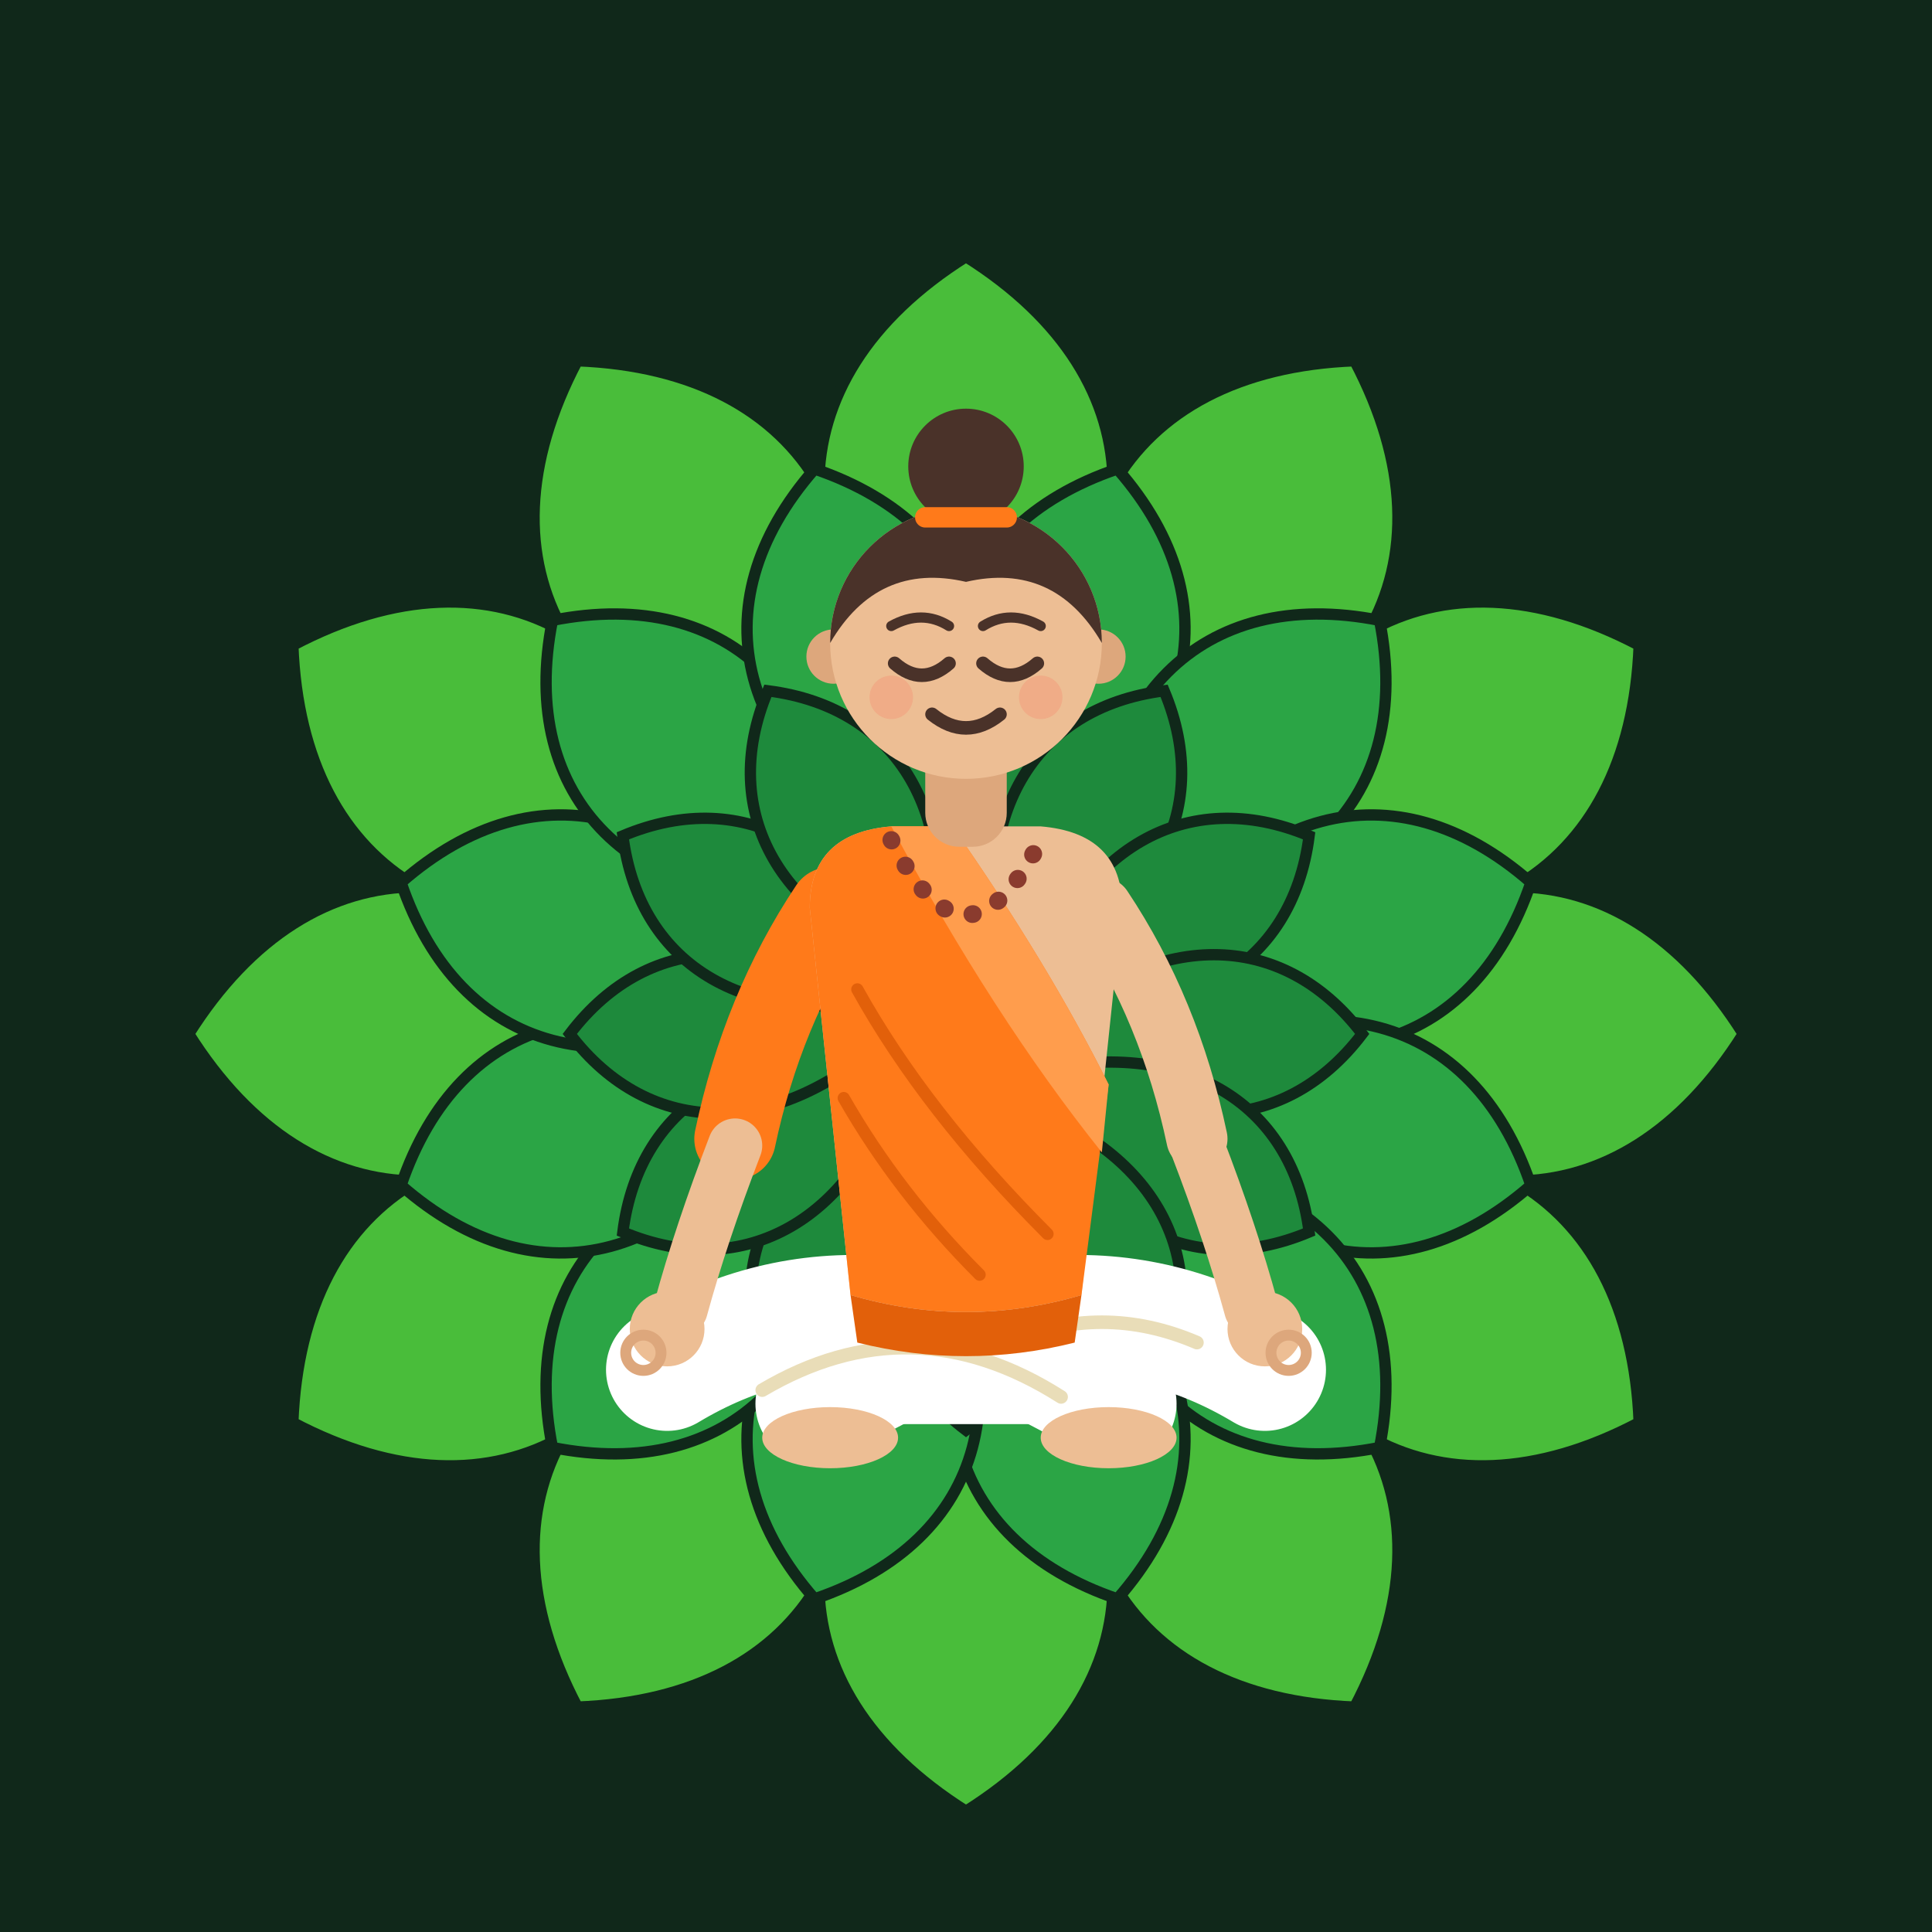
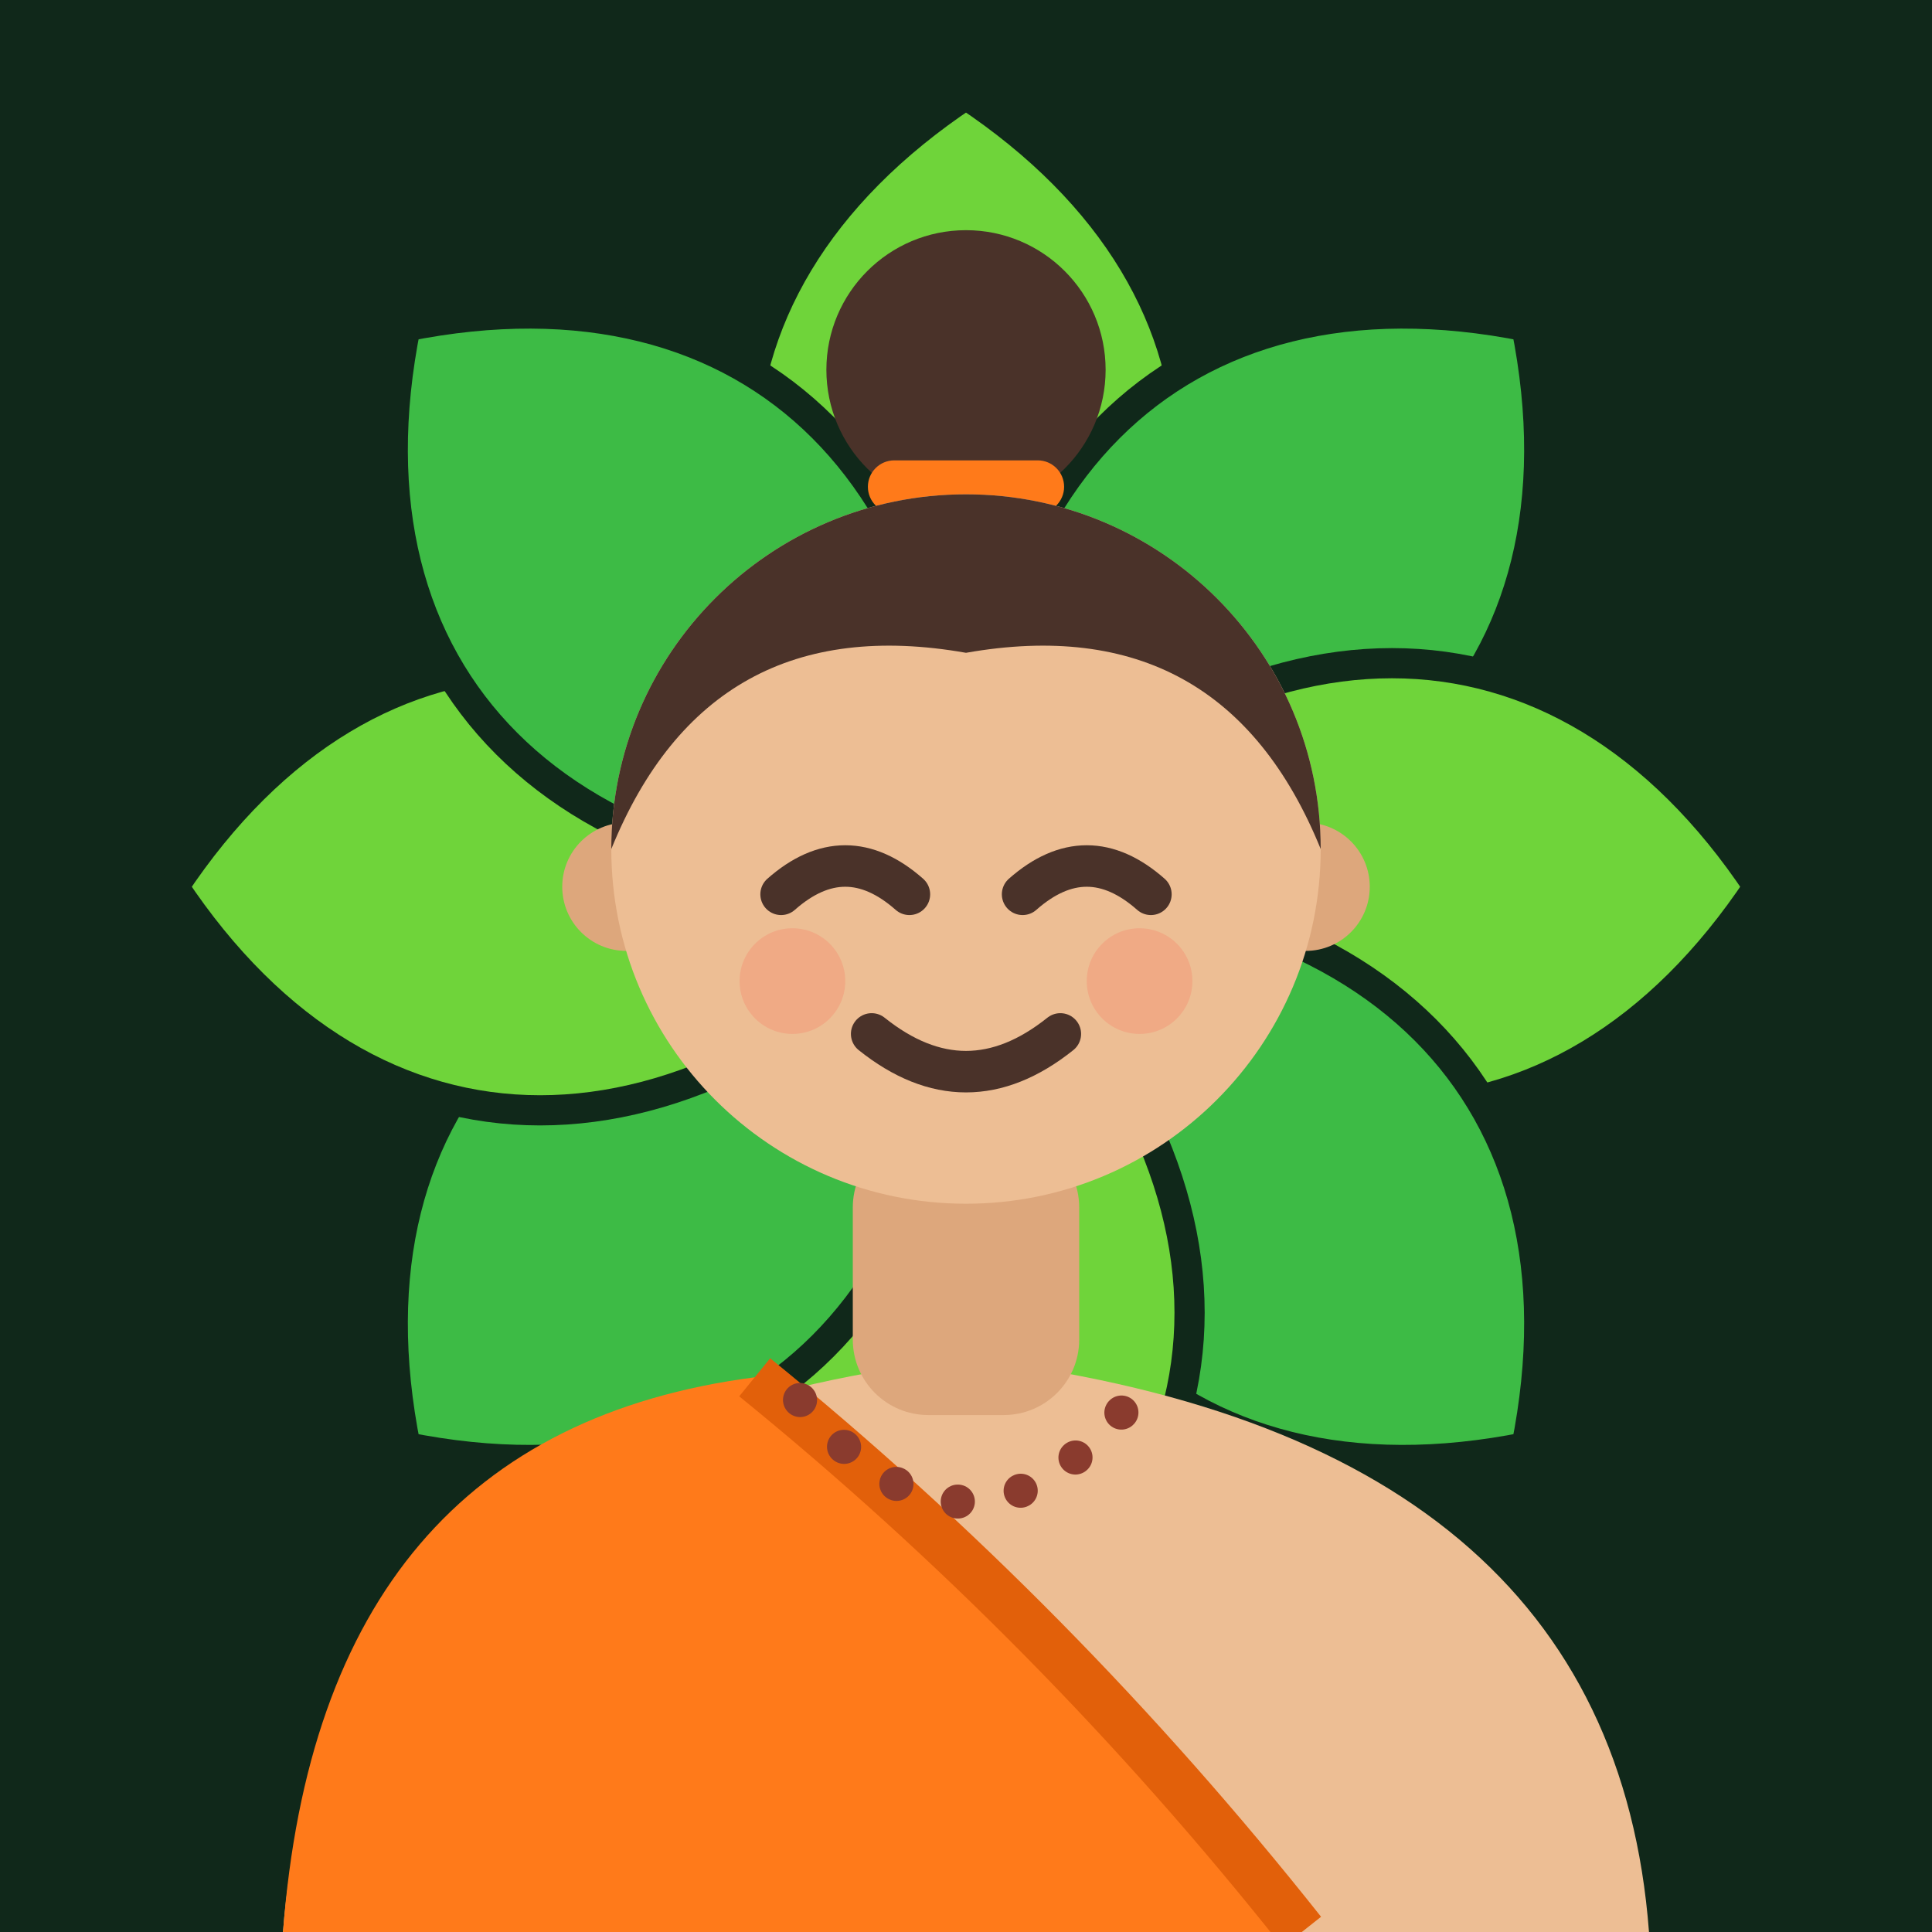
<svg xmlns="http://www.w3.org/2000/svg" viewBox="0 0 1024 1024" width="1024" height="1024">
  <rect width="1024" height="1024" fill="#10281A" />
-   <path d="M0 0C104 -91.7 104 -196.5 0 -262C-104 -196.5 -104 -91.7 0 0Z" transform="translate(512 548) rotate(0) translate(0 -150)" fill="#49BD3A" stroke="#10281A" stroke-width="6" />
-   <path d="M0 0C104 -91.7 104 -196.5 0 -262C-104 -196.5 -104 -91.7 0 0Z" transform="translate(512 548) rotate(30) translate(0 -150)" fill="#49BD3A" stroke="#10281A" stroke-width="6" />
-   <path d="M0 0C104 -91.7 104 -196.5 0 -262C-104 -196.5 -104 -91.7 0 0Z" transform="translate(512 548) rotate(60) translate(0 -150)" fill="#49BD3A" stroke="#10281A" stroke-width="6" />
-   <path d="M0 0C104 -91.7 104 -196.5 0 -262C-104 -196.5 -104 -91.7 0 0Z" transform="translate(512 548) rotate(90) translate(0 -150)" fill="#49BD3A" stroke="#10281A" stroke-width="6" />
-   <path d="M0 0C104 -91.7 104 -196.5 0 -262C-104 -196.5 -104 -91.7 0 0Z" transform="translate(512 548) rotate(120) translate(0 -150)" fill="#49BD3A" stroke="#10281A" stroke-width="6" />
-   <path d="M0 0C104 -91.7 104 -196.5 0 -262C-104 -196.5 -104 -91.7 0 0Z" transform="translate(512 548) rotate(150) translate(0 -150)" fill="#49BD3A" stroke="#10281A" stroke-width="6" />
-   <path d="M0 0C104 -91.7 104 -196.5 0 -262C-104 -196.5 -104 -91.7 0 0Z" transform="translate(512 548) rotate(180) translate(0 -150)" fill="#49BD3A" stroke="#10281A" stroke-width="6" />
-   <path d="M0 0C104 -91.7 104 -196.5 0 -262C-104 -196.5 -104 -91.7 0 0Z" transform="translate(512 548) rotate(210) translate(0 -150)" fill="#49BD3A" stroke="#10281A" stroke-width="6" />
-   <path d="M0 0C104 -91.7 104 -196.5 0 -262C-104 -196.5 -104 -91.7 0 0Z" transform="translate(512 548) rotate(240) translate(0 -150)" fill="#49BD3A" stroke="#10281A" stroke-width="6" />
-   <path d="M0 0C104 -91.7 104 -196.5 0 -262C-104 -196.5 -104 -91.7 0 0Z" transform="translate(512 548) rotate(270) translate(0 -150)" fill="#49BD3A" stroke="#10281A" stroke-width="6" />
-   <path d="M0 0C104 -91.7 104 -196.5 0 -262C-104 -196.5 -104 -91.7 0 0Z" transform="translate(512 548) rotate(300) translate(0 -150)" fill="#49BD3A" stroke="#10281A" stroke-width="6" />
-   <path d="M0 0C104 -91.7 104 -196.5 0 -262C-104 -196.5 -104 -91.7 0 0Z" transform="translate(512 548) rotate(330) translate(0 -150)" fill="#49BD3A" stroke="#10281A" stroke-width="6" />
-   <path d="M0 0C80 -74.9 80 -160.5 0 -214C-80 -160.5 -80 -74.9 0 0Z" transform="translate(512 548) rotate(15) translate(0 -96)" fill="#2BA545" stroke="#10281A" stroke-width="6" />
-   <path d="M0 0C80 -74.9 80 -160.5 0 -214C-80 -160.5 -80 -74.9 0 0Z" transform="translate(512 548) rotate(45) translate(0 -96)" fill="#2BA545" stroke="#10281A" stroke-width="6" />
-   <path d="M0 0C80 -74.9 80 -160.5 0 -214C-80 -160.5 -80 -74.9 0 0Z" transform="translate(512 548) rotate(75) translate(0 -96)" fill="#2BA545" stroke="#10281A" stroke-width="6" />
-   <path d="M0 0C80 -74.9 80 -160.5 0 -214C-80 -160.5 -80 -74.9 0 0Z" transform="translate(512 548) rotate(105) translate(0 -96)" fill="#2BA545" stroke="#10281A" stroke-width="6" />
-   <path d="M0 0C80 -74.9 80 -160.5 0 -214C-80 -160.5 -80 -74.9 0 0Z" transform="translate(512 548) rotate(135) translate(0 -96)" fill="#2BA545" stroke="#10281A" stroke-width="6" />
-   <path d="M0 0C80 -74.9 80 -160.5 0 -214C-80 -160.5 -80 -74.9 0 0Z" transform="translate(512 548) rotate(165) translate(0 -96)" fill="#2BA545" stroke="#10281A" stroke-width="6" />
-   <path d="M0 0C80 -74.9 80 -160.5 0 -214C-80 -160.5 -80 -74.9 0 0Z" transform="translate(512 548) rotate(195) translate(0 -96)" fill="#2BA545" stroke="#10281A" stroke-width="6" />
-   <path d="M0 0C80 -74.9 80 -160.5 0 -214C-80 -160.5 -80 -74.9 0 0Z" transform="translate(512 548) rotate(225) translate(0 -96)" fill="#2BA545" stroke="#10281A" stroke-width="6" />
-   <path d="M0 0C80 -74.9 80 -160.5 0 -214C-80 -160.5 -80 -74.9 0 0Z" transform="translate(512 548) rotate(255) translate(0 -96)" fill="#2BA545" stroke="#10281A" stroke-width="6" />
-   <path d="M0 0C80 -74.9 80 -160.5 0 -214C-80 -160.5 -80 -74.9 0 0Z" transform="translate(512 548) rotate(285) translate(0 -96)" fill="#2BA545" stroke="#10281A" stroke-width="6" />
-   <path d="M0 0C80 -74.9 80 -160.5 0 -214C-80 -160.5 -80 -74.9 0 0Z" transform="translate(512 548) rotate(315) translate(0 -96)" fill="#2BA545" stroke="#10281A" stroke-width="6" />
-   <path d="M0 0C80 -74.9 80 -160.5 0 -214C-80 -160.5 -80 -74.9 0 0Z" transform="translate(512 548) rotate(345) translate(0 -96)" fill="#2BA545" stroke="#10281A" stroke-width="6" />
-   <path d="M0 0C56 -59.5 56 -127.5 0 -170C-56 -127.5 -56 -59.5 0 0Z" transform="translate(512 548) rotate(0) translate(0 -40)" fill="#1E8A3C" stroke="#10281A" stroke-width="6" />
-   <path d="M0 0C56 -59.5 56 -127.5 0 -170C-56 -127.5 -56 -59.5 0 0Z" transform="translate(512 548) rotate(30) translate(0 -40)" fill="#1E8A3C" stroke="#10281A" stroke-width="6" />
-   <path d="M0 0C56 -59.5 56 -127.5 0 -170C-56 -127.5 -56 -59.5 0 0Z" transform="translate(512 548) rotate(60) translate(0 -40)" fill="#1E8A3C" stroke="#10281A" stroke-width="6" />
-   <path d="M0 0C56 -59.5 56 -127.5 0 -170C-56 -127.5 -56 -59.5 0 0Z" transform="translate(512 548) rotate(90) translate(0 -40)" fill="#1E8A3C" stroke="#10281A" stroke-width="6" />
-   <path d="M0 0C56 -59.5 56 -127.5 0 -170C-56 -127.5 -56 -59.5 0 0Z" transform="translate(512 548) rotate(120) translate(0 -40)" fill="#1E8A3C" stroke="#10281A" stroke-width="6" />
-   <path d="M0 0C56 -59.5 56 -127.5 0 -170C-56 -127.5 -56 -59.5 0 0Z" transform="translate(512 548) rotate(150) translate(0 -40)" fill="#1E8A3C" stroke="#10281A" stroke-width="6" />
-   <path d="M0 0C56 -59.5 56 -127.5 0 -170C-56 -127.5 -56 -59.5 0 0Z" transform="translate(512 548) rotate(180) translate(0 -40)" fill="#1E8A3C" stroke="#10281A" stroke-width="6" />
-   <path d="M0 0C56 -59.5 56 -127.5 0 -170C-56 -127.5 -56 -59.5 0 0Z" transform="translate(512 548) rotate(210) translate(0 -40)" fill="#1E8A3C" stroke="#10281A" stroke-width="6" />
-   <path d="M0 0C56 -59.5 56 -127.5 0 -170C-56 -127.5 -56 -59.5 0 0Z" transform="translate(512 548) rotate(240) translate(0 -40)" fill="#1E8A3C" stroke="#10281A" stroke-width="6" />
-   <path d="M0 0C56 -59.5 56 -127.5 0 -170C-56 -127.5 -56 -59.5 0 0Z" transform="translate(512 548) rotate(270) translate(0 -40)" fill="#1E8A3C" stroke="#10281A" stroke-width="6" />
-   <path d="M0 0C56 -59.5 56 -127.5 0 -170C-56 -127.5 -56 -59.5 0 0Z" transform="translate(512 548) rotate(300) translate(0 -40)" fill="#1E8A3C" stroke="#10281A" stroke-width="6" />
-   <path d="M0 0C56 -59.5 56 -127.5 0 -170C-56 -127.5 -56 -59.5 0 0Z" transform="translate(512 548) rotate(330) translate(0 -40)" fill="#1E8A3C" stroke="#10281A" stroke-width="6" />
-   <g transform="translate(152 150) scale(3.6)">
-     <path d="M66 150Q100 134 134 150L128 168L72 168Z" fill="#FFFFFF" />
-     <path d="M56 160Q86 142 122 165" stroke="#FFFFFF" stroke-width="18" stroke-linecap="round" fill="none" />
-     <path d="M144 160Q114 142 78 165" stroke="#FFFFFF" stroke-width="18" stroke-linecap="round" fill="none" />
-     <path d="M70 163Q92 150 114 164" stroke="#E9DDB8" stroke-width="2" stroke-linecap="round" fill="none" />
-     <path d="M134 156Q120 150 106 156" stroke="#E9DDB8" stroke-width="2" stroke-linecap="round" fill="none" />
-     <ellipse cx="80" cy="170" rx="10" ry="4.5" fill="#EDBE94" />
-     <ellipse cx="121" cy="170" rx="10" ry="4.5" fill="#EDBE94" />
-     <path d="M80 92Q70 107 66 126" stroke="#FF7A1A" stroke-width="12" stroke-linecap="round" fill="none" />
-     <path d="M120 92Q130 107 134 126" stroke="#EDBE94" stroke-width="9" stroke-linecap="round" fill="none" />
-     <path d="M66 127Q61 140 58 151" stroke="#EDBE94" stroke-width="8" stroke-linecap="round" fill="none" />
-     <path d="M134 127Q139 140 142 151" stroke="#EDBE94" stroke-width="8" stroke-linecap="round" fill="none" />
-     <circle cx="56" cy="154" r="5.5" fill="#EDBE94" />
-     <circle cx="144" cy="154" r="5.5" fill="#EDBE94" />
-     <circle cx="52.5" cy="157.5" r="2.6" fill="none" stroke="#DDA77C" stroke-width="1.6" />
-     <circle cx="147.5" cy="157.5" r="2.6" fill="none" stroke="#DDA77C" stroke-width="1.6" />
-     <path d="M77 92Q77 81 89 80L111 80Q123 81 123 92L117 149Q100 154 83 149Z" fill="#EDBE94" />
-     <path d="M77 92Q77 81 89 80L98 80Q112 100 121 118L117 149Q100 154 83 149Z" fill="#FF7A1A" />
-     <path d="M89 80L98 80Q112 100 121 118L120 128Q104 108 89 80Z" fill="#FF9D4D" />
-     <path d="M84 104Q94 122 112 140M82 120Q90 134 102 146" stroke="#E2600A" stroke-width="1.8" stroke-linecap="round" fill="none" />
-     <path d="M83 149Q100 154 117 149L116 156Q100 160 84 156Z" fill="#E2600A" />
-     <rect x="94" y="66" width="12" height="17" rx="5" fill="#DDA77C" />
-     <path d="M89 82Q100 104 111 82" stroke="#8A3B2E" stroke-width="2.6" stroke-linecap="round" stroke-dasharray="0.1 4.2" fill="none" />
-     <circle cx="80.5" cy="55" r="4" fill="#DDA77C" />
-     <circle cx="119.5" cy="55" r="4" fill="#DDA77C" />
-     <circle cx="100" cy="53" r="20" fill="#EDBE94" />
-     <path d="M80 53A20 20 0 0 1 120 53Q113 41 100 44Q87 41 80 53Z" fill="#4A3229" />
-     <circle cx="100" cy="27" r="8.5" fill="#4A3229" />
-     <path d="M94 34.5L106 34.5" stroke="#FF7A1A" stroke-width="3" stroke-linecap="round" fill="none" />
-     <circle cx="89" cy="61" r="3.2" fill="#F29C7B" opacity="0.55" />
-     <circle cx="111" cy="61" r="3.2" fill="#F29C7B" opacity="0.55" />
-     <path d="M89 50.5q4.5 -2.5 8.5 0" stroke="#4A3229" stroke-linecap="round" fill="none" stroke-width="1.5" />
-     <path d="M102.5 50.5q4 -2.5 8.5 0" stroke="#4A3229" stroke-linecap="round" fill="none" stroke-width="1.5" />
-     <path d="M89.5 56q4 3.5 8 0" stroke="#4A3229" stroke-linecap="round" fill="none" stroke-width="2" />
-     <path d="M102.5 56q4 3.5 8 0" stroke="#4A3229" stroke-linecap="round" fill="none" stroke-width="2" />
-     <path d="M95 63.5q5 4 10 0" stroke="#4A3229" stroke-linecap="round" fill="none" stroke-width="2" />
-   </g>
+   <path d="M0 0C158 -147.0 158 -315.0 0 -420C-158 -315.0 -158 -147.0 0 0Z" transform="translate(512 470) rotate(0)" fill="#6FD43A" stroke="#10281A" stroke-width="16" stroke-linejoin="round" />
+   <path d="M0 0C158 -147.0 158 -315.0 0 -420C-158 -315.0 -158 -147.0 0 0Z" transform="translate(512 470) rotate(45)" fill="#3DBB45" stroke="#10281A" stroke-width="16" stroke-linejoin="round" />
+   <path d="M0 0C158 -147.0 158 -315.0 0 -420C-158 -315.0 -158 -147.0 0 0Z" transform="translate(512 470) rotate(90)" fill="#6FD43A" stroke="#10281A" stroke-width="16" stroke-linejoin="round" />
+   <path d="M0 0C158 -147.0 158 -315.0 0 -420C-158 -315.0 -158 -147.0 0 0Z" transform="translate(512 470) rotate(135)" fill="#3DBB45" stroke="#10281A" stroke-width="16" stroke-linejoin="round" />
+   <path d="M0 0C158 -147.0 158 -315.0 0 -420C-158 -315.0 -158 -147.0 0 0Z" transform="translate(512 470) rotate(180)" fill="#6FD43A" stroke="#10281A" stroke-width="16" stroke-linejoin="round" />
+   <path d="M0 0C158 -147.0 158 -315.0 0 -420C-158 -315.0 -158 -147.0 0 0Z" transform="translate(512 470) rotate(225)" fill="#3DBB45" stroke="#10281A" stroke-width="16" stroke-linejoin="round" />
+   <path d="M0 0C158 -147.0 158 -315.0 0 -420C-158 -315.0 -158 -147.0 0 0Z" transform="translate(512 470) rotate(270)" fill="#6FD43A" stroke="#10281A" stroke-width="16" stroke-linejoin="round" />
+   <path d="M0 0C158 -147.0 158 -315.0 0 -420C-158 -315.0 -158 -147.0 0 0Z" transform="translate(512 470) rotate(315)" fill="#3DBB45" stroke="#10281A" stroke-width="16" stroke-linejoin="round" />
+   <path d="M150 1024Q170 760 512 720Q854 760 874 1024Z" fill="#EDBE94" />
+   <path d="M150 1024Q170 760 400 730L690 1024Z" fill="#FF7A1A" />
+   <path d="M400 730Q560 860 690 1024" stroke="#E2600A" stroke-width="26" fill="none" />
+   <path d="M424 742Q512 850 600 742" stroke="#8A3B2E" stroke-width="18" stroke-linecap="round" stroke-dasharray="0.1 34" fill="none" />
+   <rect x="452" y="600" width="120" height="150" rx="40" fill="#DDA77C" />
+   <circle cx="512" cy="196" r="74" fill="#4A3229" />
+   <rect x="460" y="244" width="104" height="28" rx="14" fill="#FF7A1A" />
+   <circle cx="332" cy="470" r="34" fill="#DDA77C" />
+   <circle cx="692" cy="470" r="34" fill="#DDA77C" />
+   <circle cx="512" cy="450" r="188" fill="#EDBE94" />
+   <path d="M324 450A188 188 0 0 1 700 450Q648 322 512 346Q376 322 324 450Z" fill="#4A3229" />
+   <circle cx="420" cy="520" r="28" fill="#F29C7B" opacity="0.6" />
+   <circle cx="604" cy="520" r="28" fill="#F29C7B" opacity="0.6" />
+   <path d="M414 474q34 -30 68 0M542 474q34 -30 68 0" stroke="#4A3229" stroke-width="22" stroke-linecap="round" fill="none" />
+   <path d="M462 548q50 40 100 0" stroke="#4A3229" stroke-width="22" stroke-linecap="round" fill="none" />
</svg>
